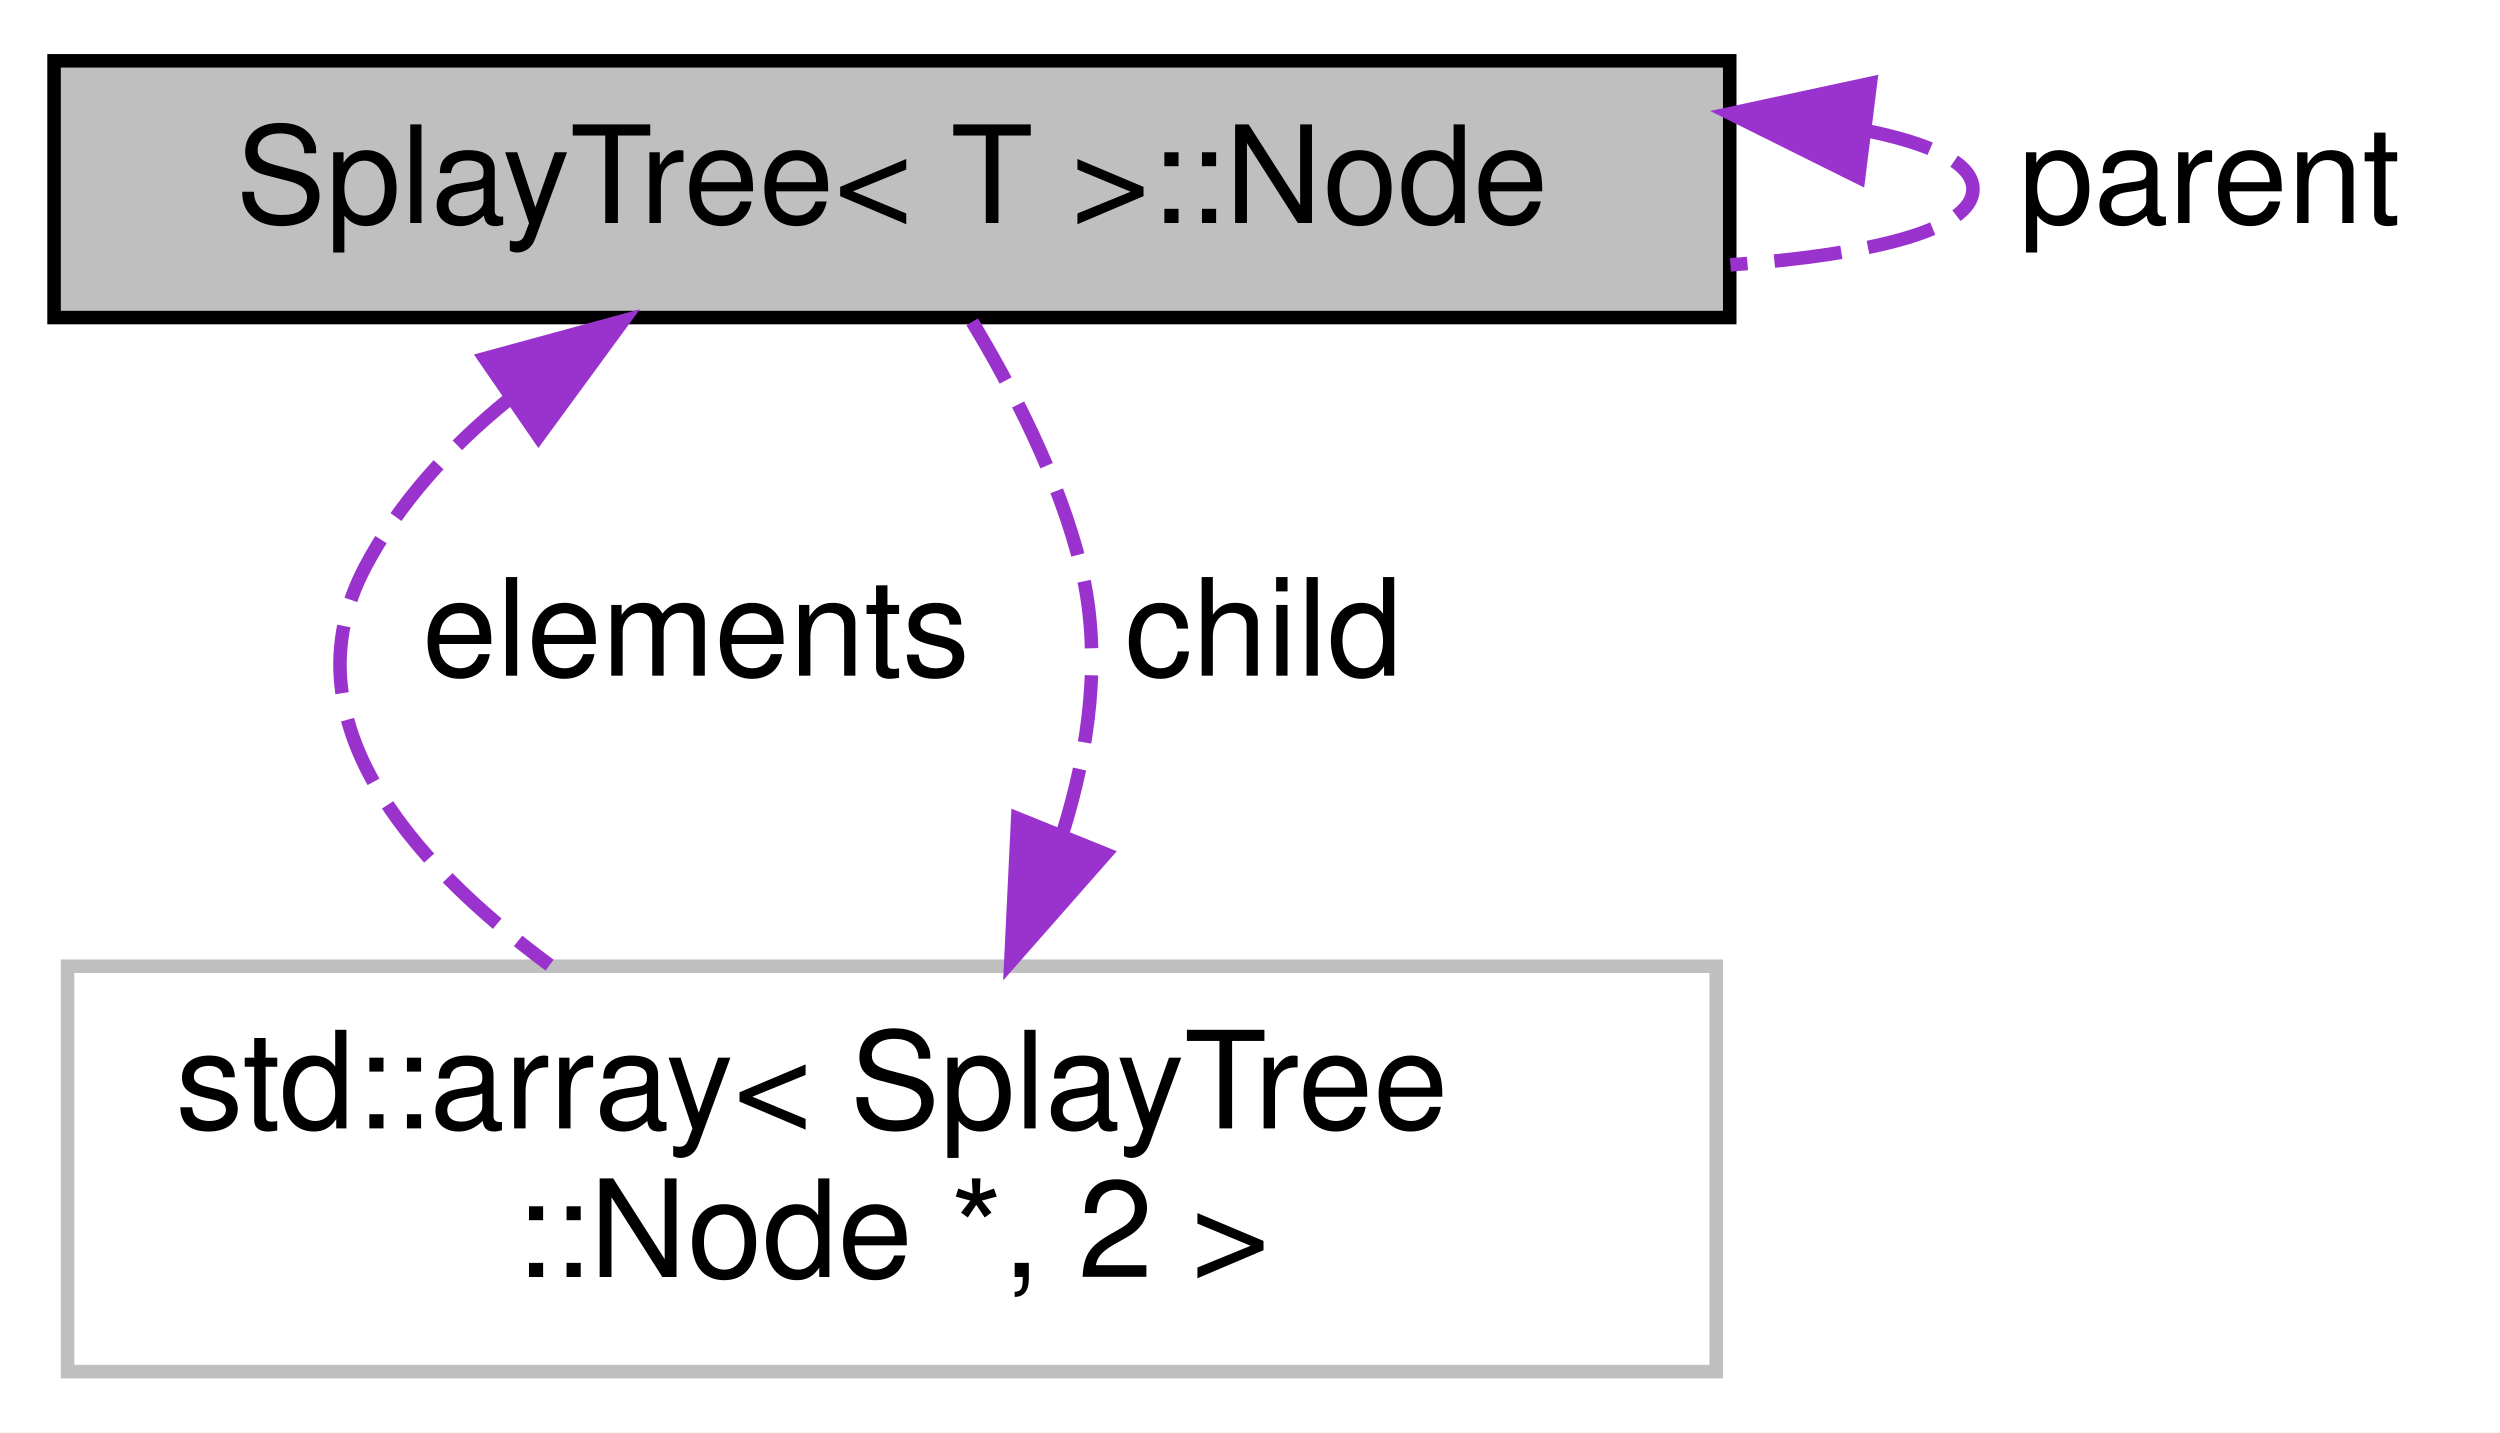
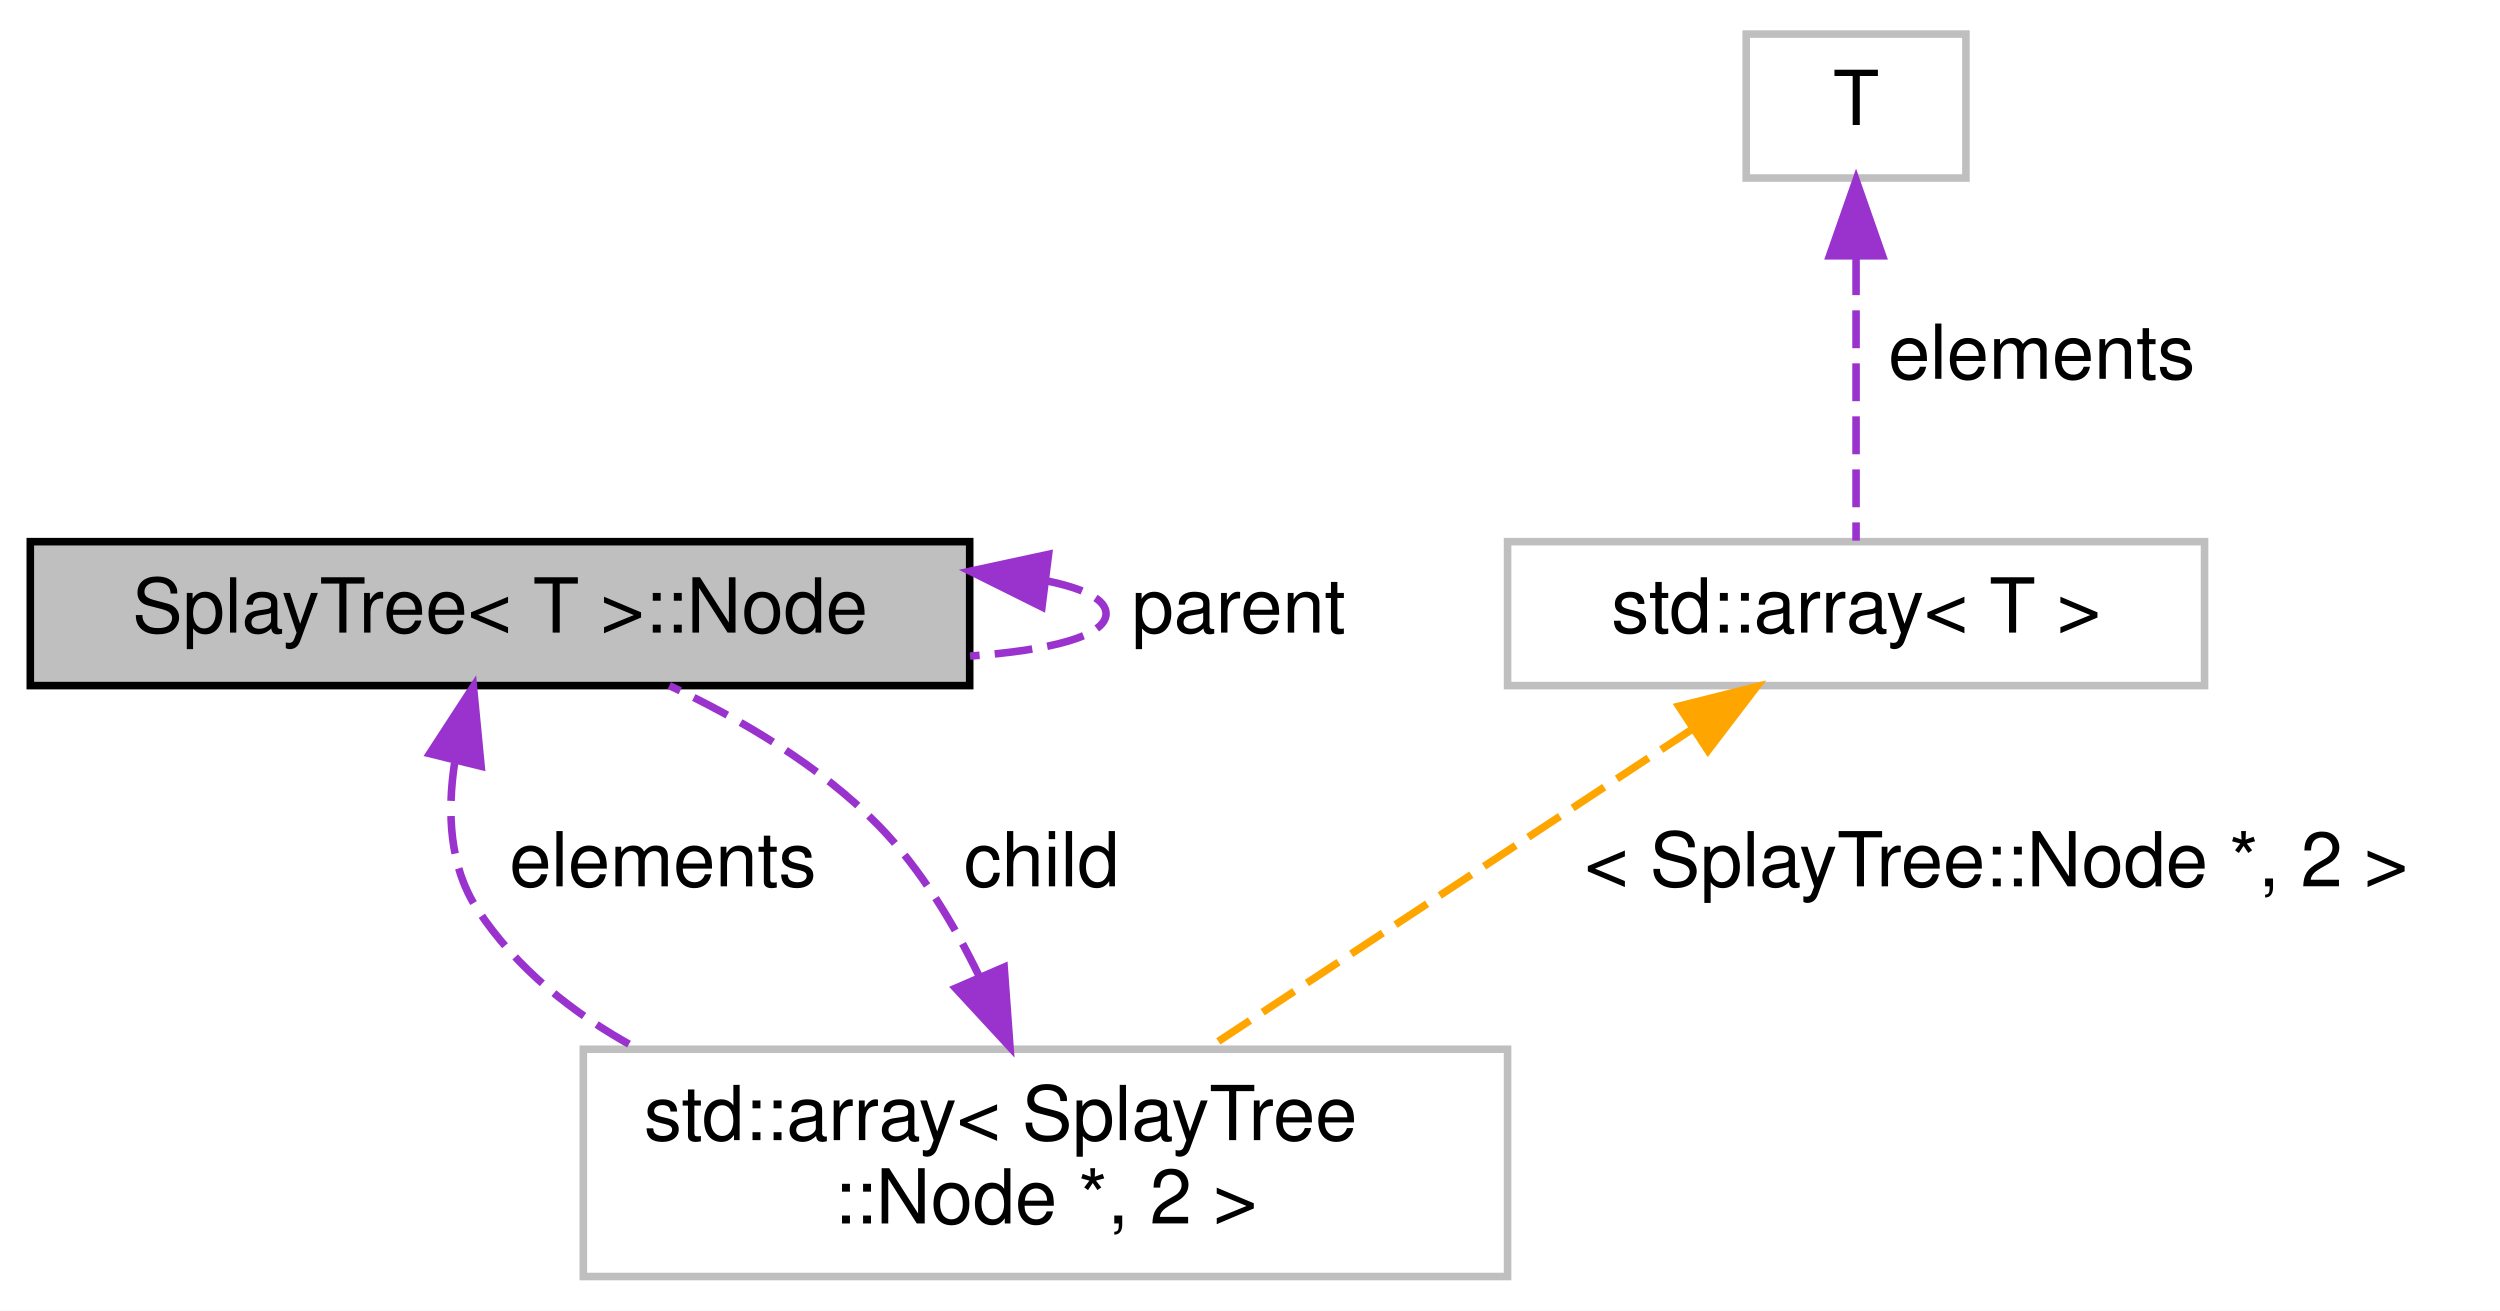
- <svg xmlns="http://www.w3.org/2000/svg" xmlns:xlink="http://www.w3.org/1999/xlink" width="185pt" height="106pt" viewBox="0.00 0.00 185.00 106.00">
-   <g id="graph0" class="graph" transform="scale(1 1) rotate(0) translate(4 102)">
-     <polygon fill="white" stroke="transparent" points="-4,4 -4,-102 181,-102 181,4 -4,4" />
+ <svg xmlns="http://www.w3.org/2000/svg" xmlns:xlink="http://www.w3.org/1999/xlink" width="330pt" height="173pt" viewBox="0.00 0.00 330.00 173.00">
+   <g id="graph0" class="graph" transform="scale(1 1) rotate(0) translate(4 169)">
+     <polygon fill="white" stroke="transparent" points="-4,4 -4,-169 326,-169 326,4 -4,4" />
    <g id="node1" class="node">
      <g id="a_node1">
        <a xlink:title=" ">
          <polygon fill="#bfbfbf" stroke="black" points="0,-78.5 0,-97.5 124,-97.5 124,-78.5 0,-78.5" />
          <text text-anchor="middle" x="62" y="-85.5" font-family="Helvetica,sans-Serif" font-size="10.00">SplayTree&lt; T &gt;::Node</text>
        </a>
      </g>
    </g>
    <g id="edge1" class="edge">
      <path fill="none" stroke="#9a32cd" stroke-dasharray="5,2" d="M134.03,-92.35C138.99,-91.35 142,-89.9 142,-88 142,-85.03 134.66,-83.16 124.05,-82.4" />
      <polygon fill="#9a32cd" stroke="#9a32cd" points="133.54,-88.88 124.05,-93.6 134.41,-95.83 133.54,-88.88" />
      <text text-anchor="middle" x="159.5" y="-85.5" font-family="Helvetica,sans-Serif" font-size="10.00"> parent</text>
    </g>
    <g id="node2" class="node">
      <g id="a_node2">
        <a xlink:title=" ">
-           <polygon fill="white" stroke="#bfbfbf" points="1,-0.5 1,-30.5 123,-30.5 123,-0.5 1,-0.5" />
-           <text text-anchor="start" x="9" y="-18.5" font-family="Helvetica,sans-Serif" font-size="10.00">std::array&lt; SplayTree</text>
-           <text text-anchor="middle" x="62" y="-7.5" font-family="Helvetica,sans-Serif" font-size="10.00">::Node *, 2 &gt;</text>
+           <polygon fill="white" stroke="#bfbfbf" points="73,-0.5 73,-30.5 195,-30.5 195,-0.5 73,-0.5" />
+           <text text-anchor="start" x="81" y="-18.5" font-family="Helvetica,sans-Serif" font-size="10.00">std::array&lt; SplayTree</text>
+           <text text-anchor="middle" x="134" y="-7.5" font-family="Helvetica,sans-Serif" font-size="10.00">::Node *, 2 &gt;</text>
        </a>
      </g>
    </g>
    <g id="edge3" class="edge">
-       <path fill="none" stroke="#9a32cd" stroke-dasharray="5,2" d="M33.57,-72.38C29.31,-68.92 25.52,-64.8 23,-60 17.21,-48.95 25.99,-38.48 36.67,-30.58" />
-       <polygon fill="#9a32cd" stroke="#9a32cd" points="31.88,-75.47 42.11,-78.26 35.85,-69.71 31.88,-75.47" />
-       <text text-anchor="middle" x="47.5" y="-52" font-family="Helvetica,sans-Serif" font-size="10.00"> elements</text>
+       <path fill="none" stroke="#9a32cd" stroke-dasharray="5,2" d="M56,-68.26C55.02,-61.71 55.32,-54.6 59,-49 64.14,-41.17 71.61,-35.22 79.88,-30.7" />
+       <polygon fill="#9a32cd" stroke="#9a32cd" points="52.71,-69.52 58.49,-78.4 59.51,-67.85 52.71,-69.52" />
+       <text text-anchor="middle" x="83.5" y="-52" font-family="Helvetica,sans-Serif" font-size="10.00"> elements</text>
    </g>
    <g id="edge2" class="edge">
-       <path fill="none" stroke="#9a32cd" stroke-dasharray="5,2" d="M74.61,-40.26C76.61,-46.62 77.58,-53.53 76,-60 74.4,-66.57 70.9,-73.32 67.8,-78.42" />
-       <polygon fill="#9a32cd" stroke="#9a32cd" points="77.8,-38.81 70.8,-30.85 71.31,-41.43 77.8,-38.81" />
-       <text text-anchor="middle" x="89.5" y="-52" font-family="Helvetica,sans-Serif" font-size="10.00"> child</text>
+       <path fill="none" stroke="#9a32cd" stroke-dasharray="5,2" d="M125.33,-39.98C121.94,-47 117.52,-54.33 112,-60 104.29,-67.92 93.76,-74.07 84.35,-78.5" />
+       <polygon fill="#9a32cd" stroke="#9a32cd" points="128.55,-41.34 129.32,-30.78 122.13,-38.56 128.55,-41.34" />
+       <text text-anchor="middle" x="133.5" y="-52" font-family="Helvetica,sans-Serif" font-size="10.00"> child</text>
+     </g>
+     <g id="node3" class="node">
+       <g id="a_node3">
+         <a xlink:title="STL class.">
+           <polygon fill="white" stroke="#bfbfbf" points="195,-78.5 195,-97.5 287,-97.5 287,-78.5 195,-78.5" />
+           <text text-anchor="middle" x="241" y="-85.5" font-family="Helvetica,sans-Serif" font-size="10.00">std::array&lt; T &gt;</text>
+         </a>
+       </g>
+     </g>
+     <g id="edge4" class="edge">
+       <path fill="none" stroke="orange" stroke-dasharray="5,2" d="M219.45,-72.8C200.8,-60.51 173.96,-42.83 155.36,-30.58" />
+       <polygon fill="orange" stroke="orange" points="217.6,-75.78 227.88,-78.36 221.45,-69.93 217.6,-75.78" />
+       <text text-anchor="middle" x="259.5" y="-52" font-family="Helvetica,sans-Serif" font-size="10.00"> &lt; SplayTree::Node *, 2 &gt;</text>
+     </g>
+     <g id="node4" class="node">
+       <g id="a_node4">
+         <a xlink:title=" ">
+           <polygon fill="white" stroke="#bfbfbf" points="226.5,-145.5 226.5,-164.5 255.5,-164.5 255.5,-145.5 226.5,-145.5" />
+           <text text-anchor="middle" x="241" y="-152.5" font-family="Helvetica,sans-Serif" font-size="10.00">T</text>
+         </a>
+       </g>
+     </g>
+     <g id="edge5" class="edge">
+       <path fill="none" stroke="#9a32cd" stroke-dasharray="5,2" d="M241,-135.04C241,-122.67 241,-107.12 241,-97.63" />
+       <polygon fill="#9a32cd" stroke="#9a32cd" points="237.5,-135.23 241,-145.23 244.5,-135.23 237.5,-135.23" />
+       <text text-anchor="middle" x="265.5" y="-119" font-family="Helvetica,sans-Serif" font-size="10.00"> elements</text>
    </g>
  </g>
</svg>
